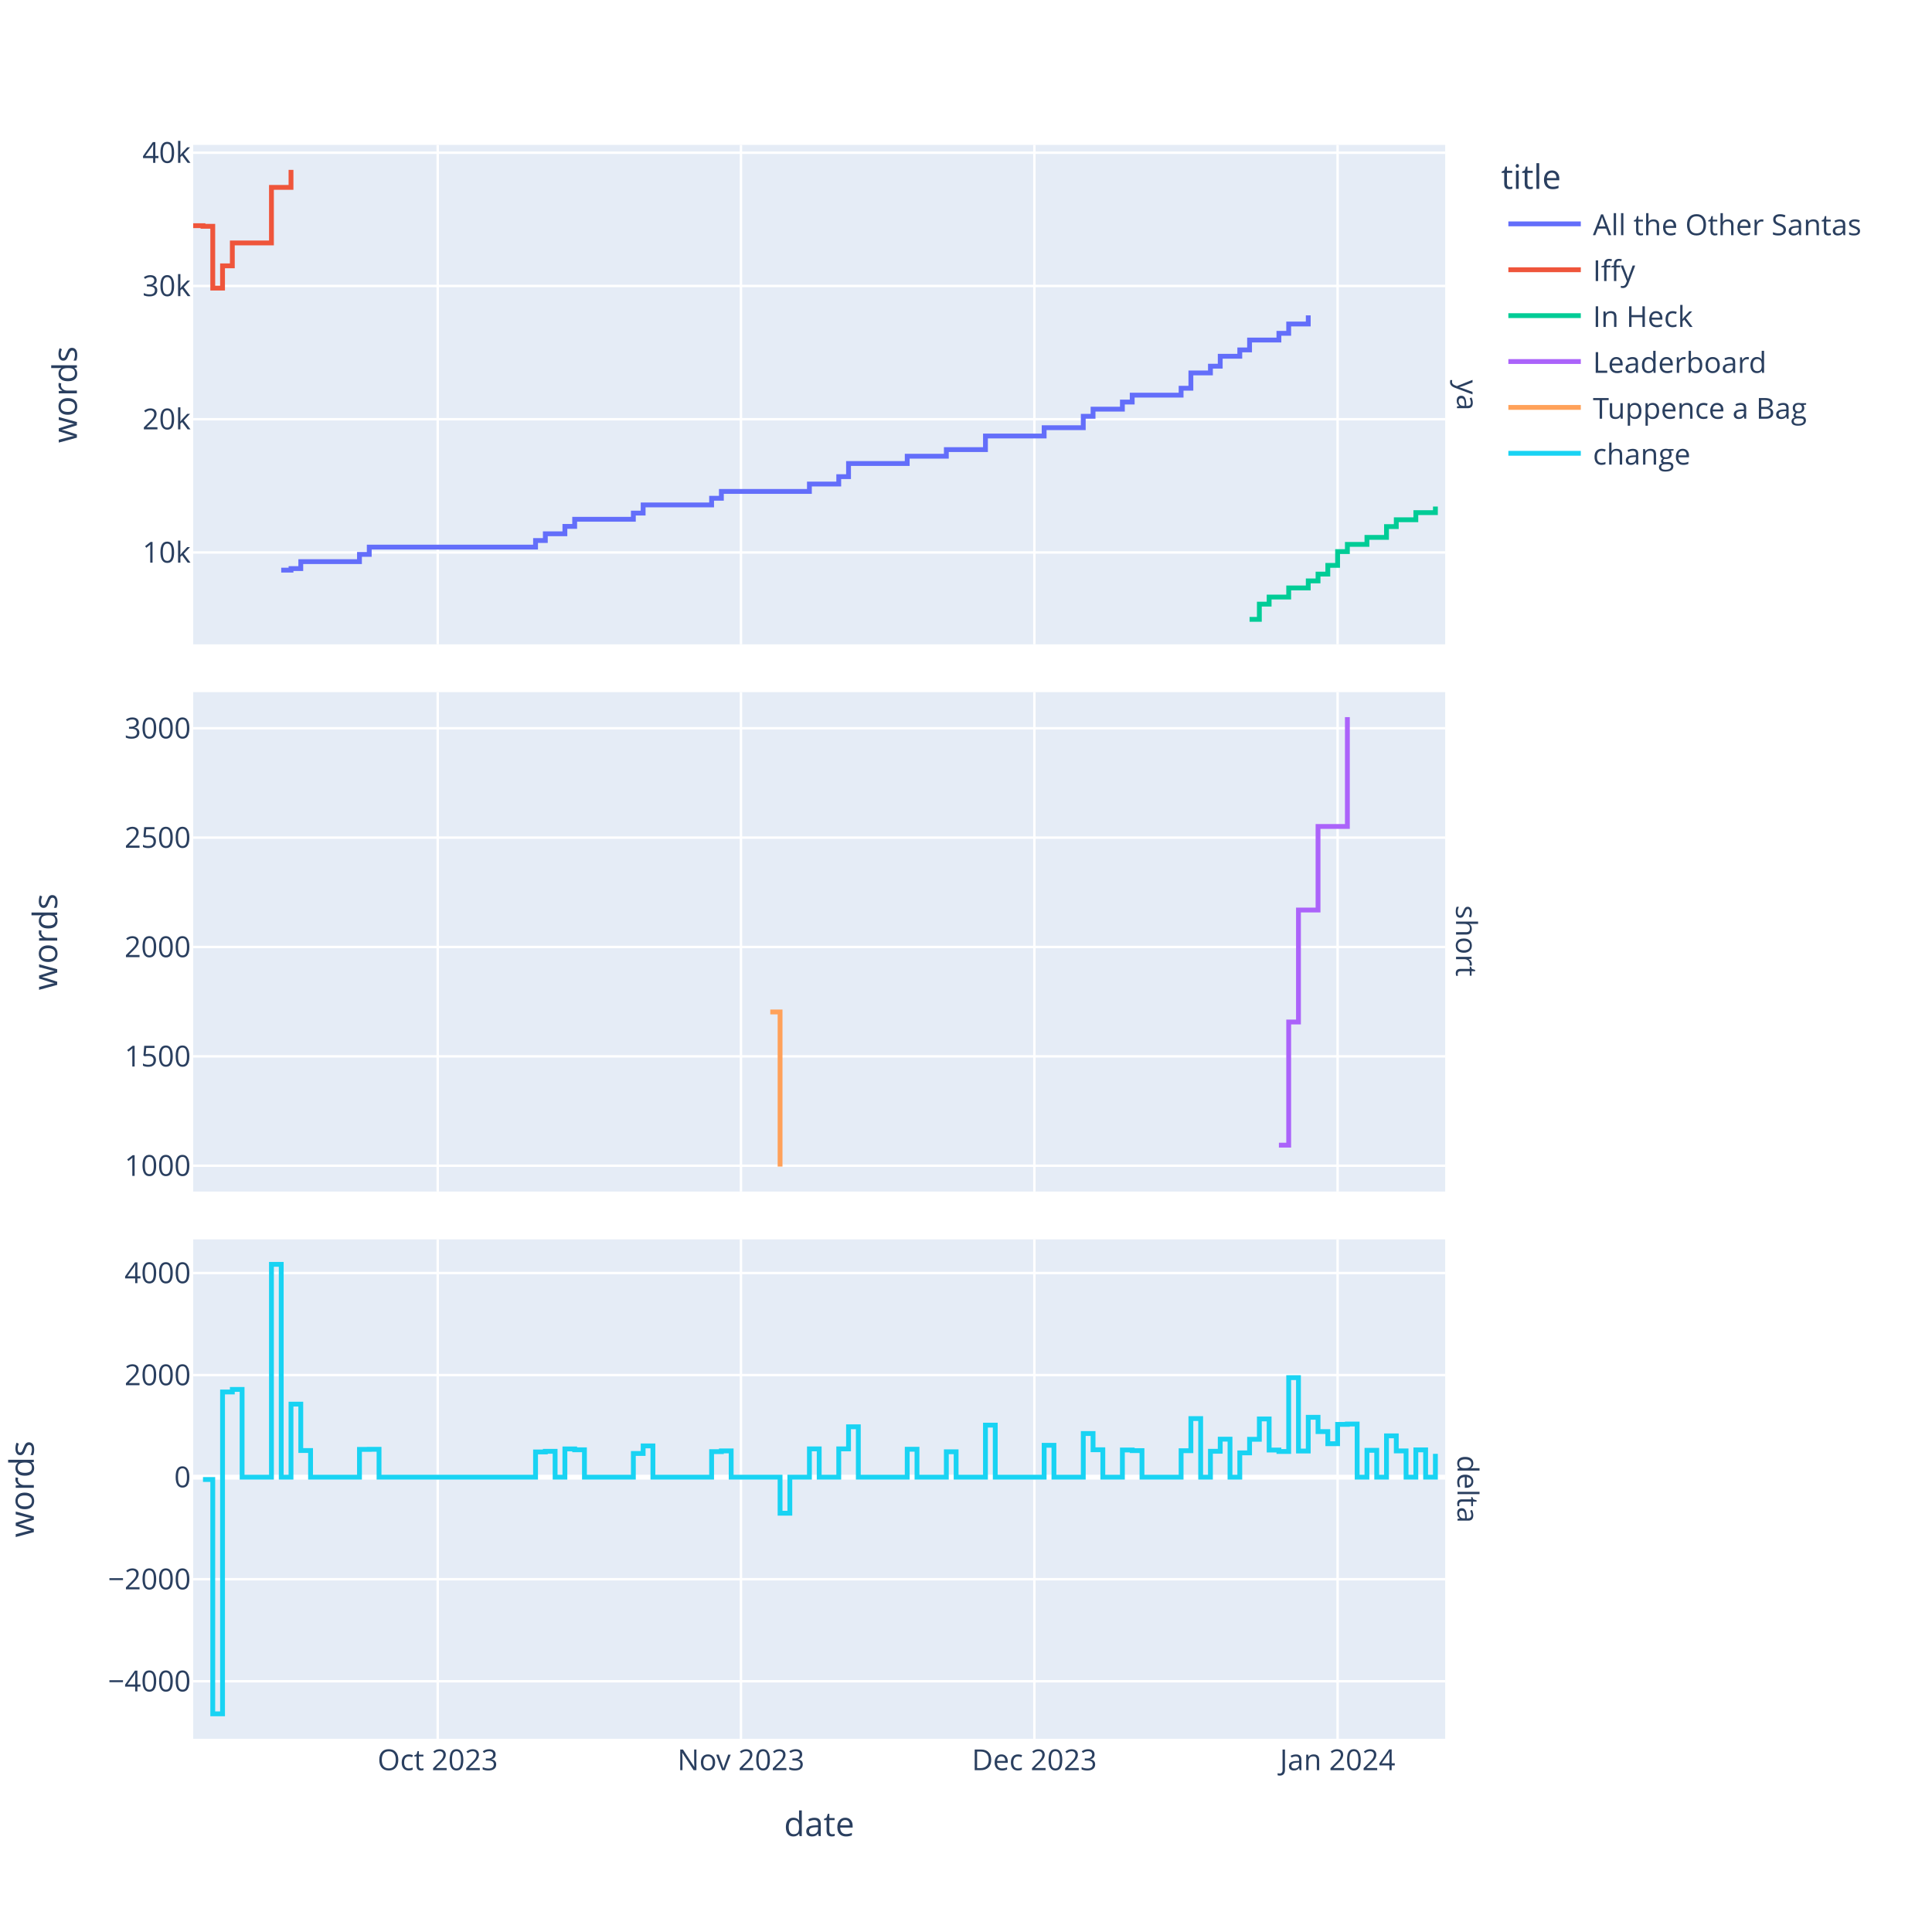
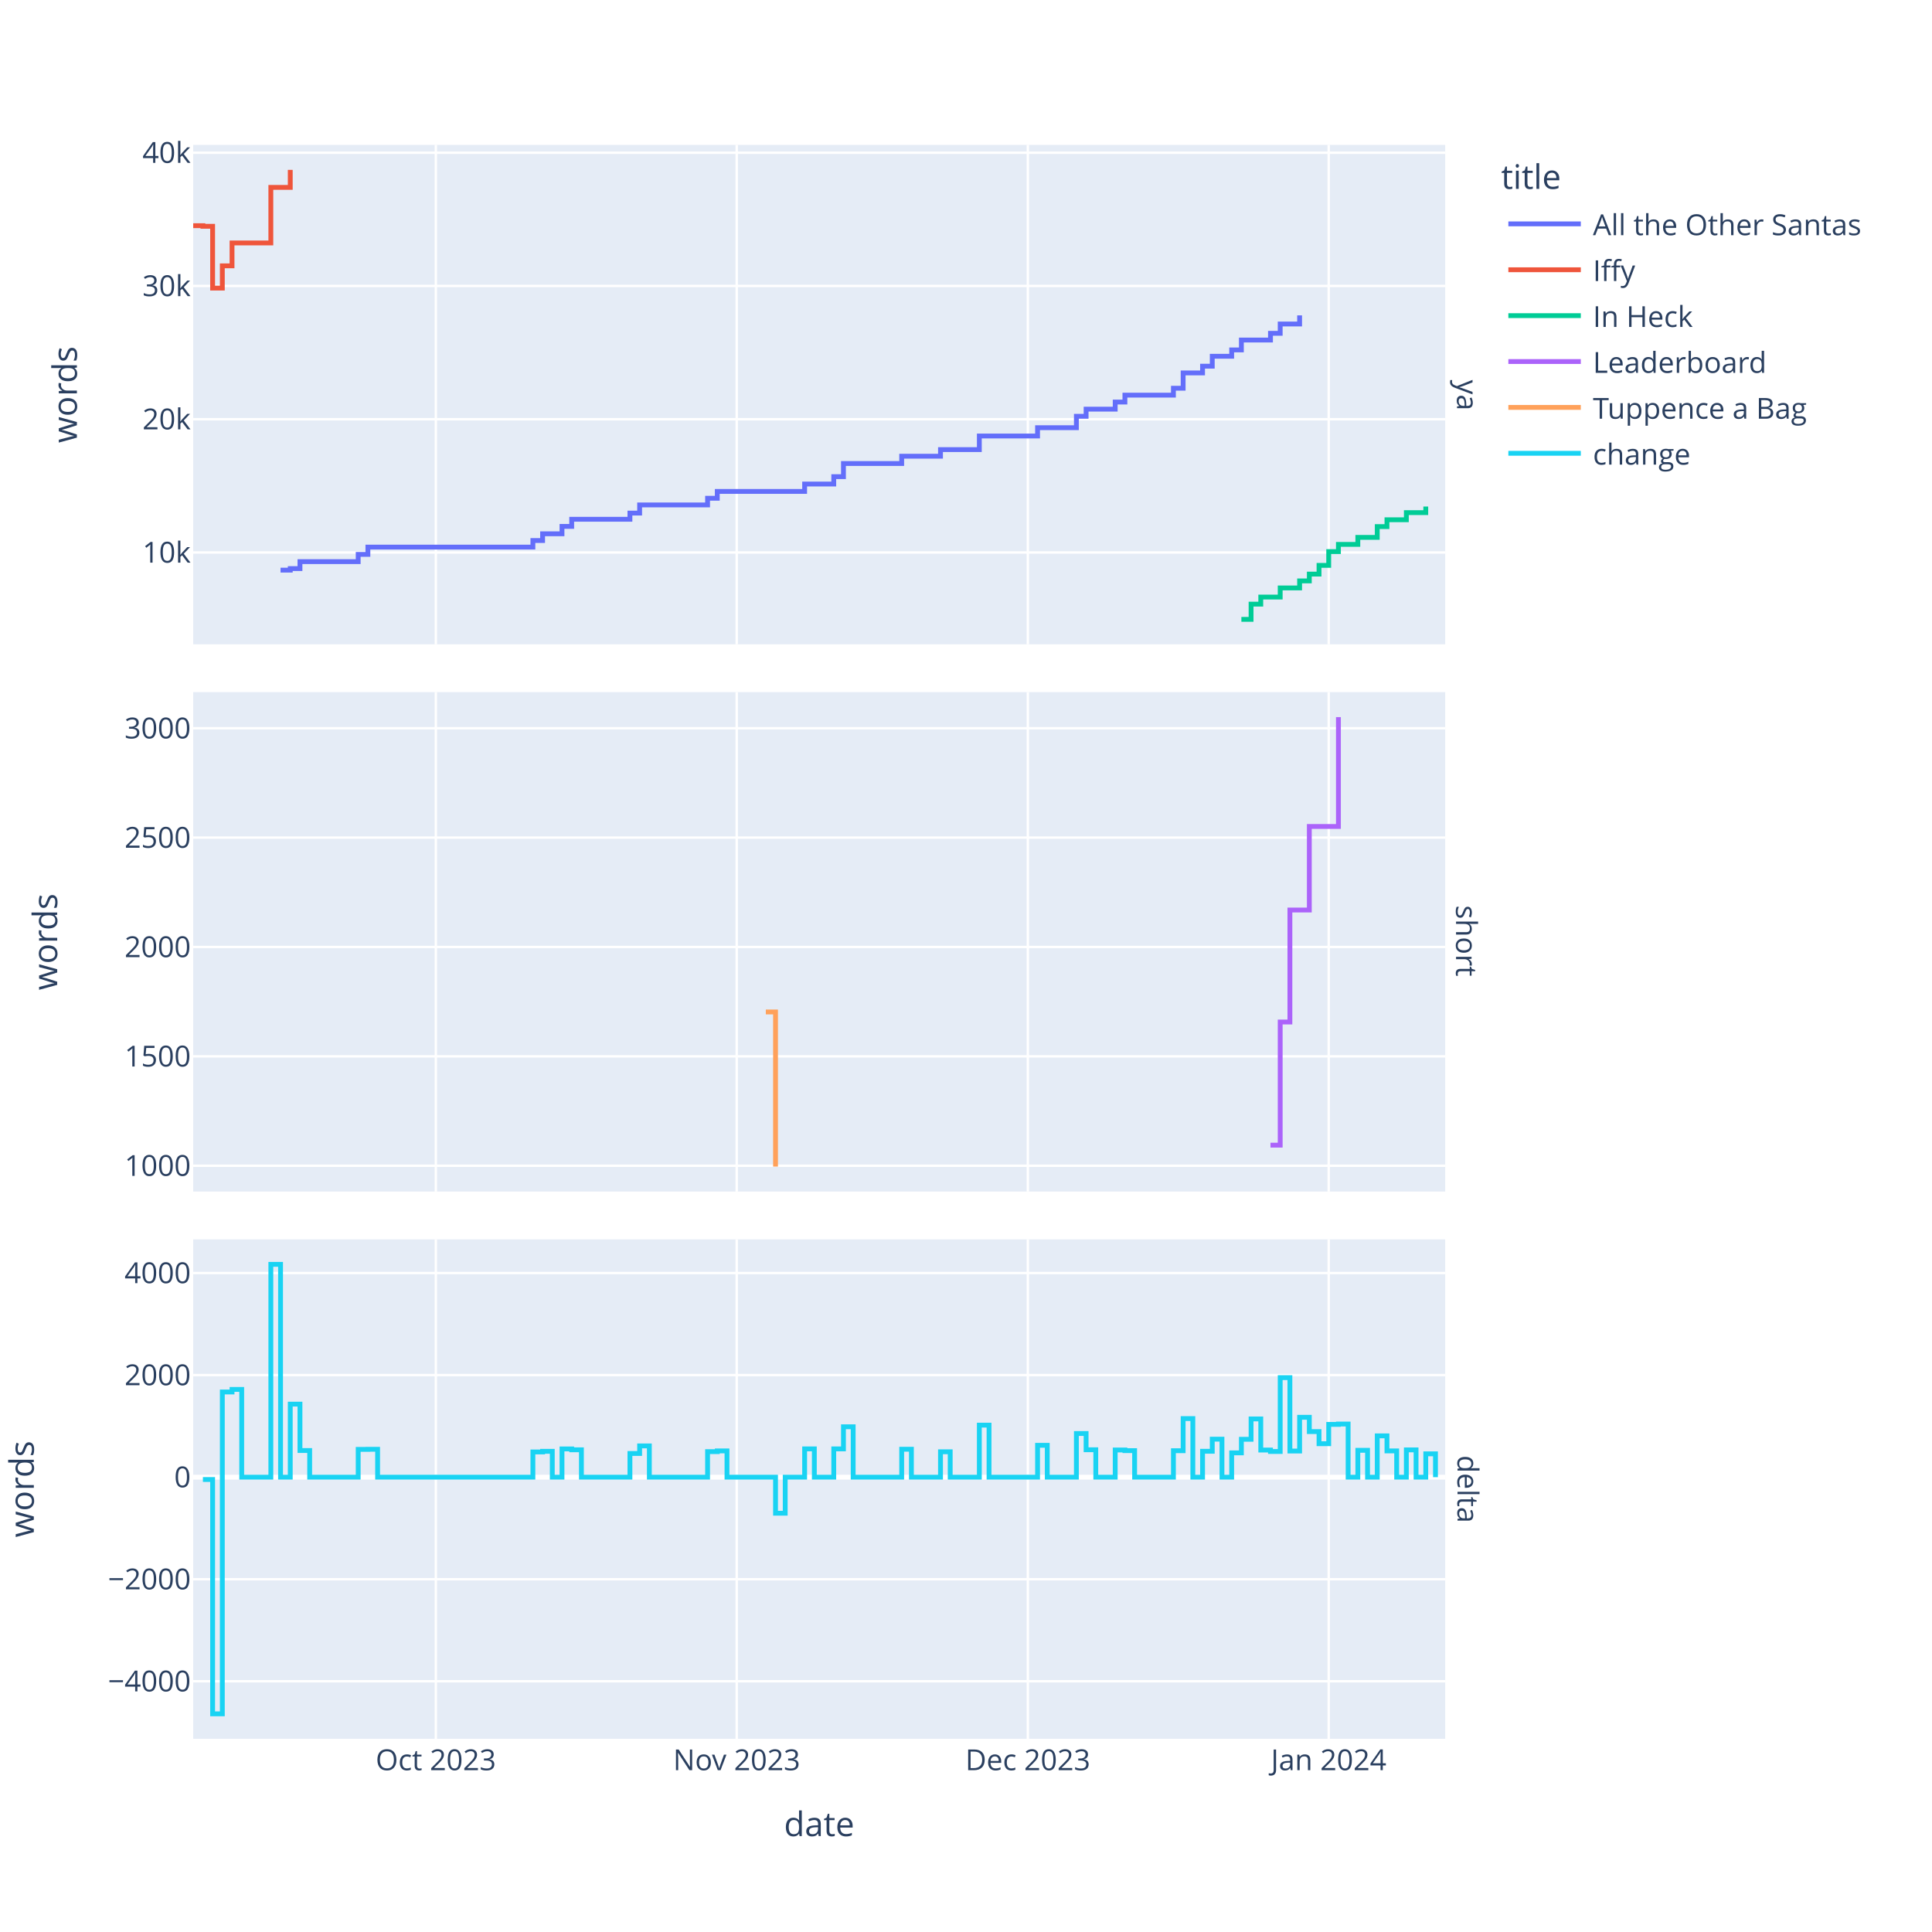
<svg xmlns="http://www.w3.org/2000/svg" class="main-svg" width="800" height="800" style="" viewBox="0 0 800 800">
  <rect x="0" y="0" width="800" height="800" style="fill: rgb(255, 255, 255); fill-opacity: 1;" />
-   <defs id="defs-29ff8c">
+   <defs id="defs-a5cf78">
    <g class="clips">
-       <clipPath id="clip29ff8cxyplot" class="plotclip">
+       <clipPath id="clipa5cf78xyplot" class="plotclip">
        <rect width="518.42" height="206.8" />
      </clipPath>
-       <clipPath id="clip29ff8cx2y2plot" class="plotclip">
+       <clipPath id="clipa5cf78x2y2plot" class="plotclip">
        <rect width="518.42" height="206.8" />
      </clipPath>
-       <clipPath id="clip29ff8cx3y3plot" class="plotclip">
+       <clipPath id="clipa5cf78x3y3plot" class="plotclip">
        <rect width="518.42" height="206.8" />
      </clipPath>
-       <clipPath class="axesclip" id="clip29ff8cx">
+       <clipPath class="axesclip" id="clipa5cf78x">
        <rect x="80" y="0" width="518.42" height="800" />
      </clipPath>
-       <clipPath class="axesclip" id="clip29ff8cy">
+       <clipPath class="axesclip" id="clipa5cf78y">
        <rect x="0" y="513.2" width="800" height="206.8" />
      </clipPath>
-       <clipPath class="axesclip" id="clip29ff8cxy">
+       <clipPath class="axesclip" id="clipa5cf78xy">
        <rect x="80" y="513.2" width="518.42" height="206.8" />
      </clipPath>
-       <clipPath class="axesclip" id="clip29ff8cy2">
+       <clipPath class="axesclip" id="clipa5cf78y2">
        <rect x="0" y="286.6" width="800" height="206.8" />
      </clipPath>
-       <clipPath class="axesclip" id="clip29ff8cxy2">
+       <clipPath class="axesclip" id="clipa5cf78xy2">
        <rect x="80" y="286.6" width="518.42" height="206.8" />
      </clipPath>
-       <clipPath class="axesclip" id="clip29ff8cy3">
+       <clipPath class="axesclip" id="clipa5cf78y3">
        <rect x="0" y="60" width="800" height="206.8" />
      </clipPath>
-       <clipPath class="axesclip" id="clip29ff8cxy3">
+       <clipPath class="axesclip" id="clipa5cf78xy3">
        <rect x="80" y="60" width="518.42" height="206.8" />
      </clipPath>
-       <clipPath class="axesclip" id="clip29ff8cx2">
+       <clipPath class="axesclip" id="clipa5cf78x2">
        <rect x="80" y="0" width="518.42" height="800" />
      </clipPath>
-       <clipPath class="axesclip" id="clip29ff8cx2y">
+       <clipPath class="axesclip" id="clipa5cf78x2y">
        <rect x="80" y="513.2" width="518.42" height="206.8" />
      </clipPath>
-       <clipPath class="axesclip" id="clip29ff8cx2y2">
+       <clipPath class="axesclip" id="clipa5cf78x2y2">
        <rect x="80" y="286.6" width="518.42" height="206.8" />
      </clipPath>
-       <clipPath class="axesclip" id="clip29ff8cx2y3">
+       <clipPath class="axesclip" id="clipa5cf78x2y3">
        <rect x="80" y="60" width="518.42" height="206.8" />
      </clipPath>
-       <clipPath class="axesclip" id="clip29ff8cx3">
+       <clipPath class="axesclip" id="clipa5cf78x3">
        <rect x="80" y="0" width="518.42" height="800" />
      </clipPath>
-       <clipPath class="axesclip" id="clip29ff8cx3y">
+       <clipPath class="axesclip" id="clipa5cf78x3y">
        <rect x="80" y="513.2" width="518.42" height="206.8" />
      </clipPath>
-       <clipPath class="axesclip" id="clip29ff8cx3y2">
+       <clipPath class="axesclip" id="clipa5cf78x3y2">
        <rect x="80" y="286.6" width="518.42" height="206.8" />
      </clipPath>
-       <clipPath class="axesclip" id="clip29ff8cx3y3">
+       <clipPath class="axesclip" id="clipa5cf78x3y3">
        <rect x="80" y="60" width="518.42" height="206.8" />
      </clipPath>
    </g>
    <g class="gradients" />
    <g class="patterns" />
  </defs>
  <g class="bglayer">
    <rect class="bg" x="80" y="513.2" width="518.42" height="206.8" style="fill: rgb(229, 236, 246); fill-opacity: 1; stroke-width: 0;" />
    <rect class="bg" x="80" y="286.6" width="518.42" height="206.8" style="fill: rgb(229, 236, 246); fill-opacity: 1; stroke-width: 0;" />
    <rect class="bg" x="80" y="60" width="518.42" height="206.8" style="fill: rgb(229, 236, 246); fill-opacity: 1; stroke-width: 0;" />
  </g>
  <g class="layer-below">
    <g class="imagelayer" />
    <g class="shapelayer" />
  </g>
  <g class="cartesianlayer">
    <g class="subplot xy">
      <g class="layer-subplot">
        <g class="shapelayer" />
        <g class="imagelayer" />
      </g>
      <g class="minor-gridlayer">
        <g class="x" />
        <g class="y" />
      </g>
      <g class="gridlayer">
        <g class="x">
-           <path class="xgrid crisp" transform="translate(181.25,0)" d="M0,513.2v206.8" style="stroke: rgb(255, 255, 255); stroke-opacity: 1; stroke-width: 1px;" />
-           <path class="xgrid crisp" transform="translate(306.81,0)" d="M0,513.2v206.8" style="stroke: rgb(255, 255, 255); stroke-opacity: 1; stroke-width: 1px;" />
-           <path class="xgrid crisp" transform="translate(428.31,0)" d="M0,513.2v206.8" style="stroke: rgb(255, 255, 255); stroke-opacity: 1; stroke-width: 1px;" />
-           <path class="xgrid crisp" transform="translate(553.87,0)" d="M0,513.2v206.8" style="stroke: rgb(255, 255, 255); stroke-opacity: 1; stroke-width: 1px;" />
+           <path class="xgrid crisp" transform="translate(180.47,0)" d="M0,513.2v206.8" style="stroke: rgb(255, 255, 255); stroke-opacity: 1; stroke-width: 1px;" />
+           <path class="xgrid crisp" transform="translate(305.05,0)" d="M0,513.2v206.8" style="stroke: rgb(255, 255, 255); stroke-opacity: 1; stroke-width: 1px;" />
+           <path class="xgrid crisp" transform="translate(425.61,0)" d="M0,513.2v206.8" style="stroke: rgb(255, 255, 255); stroke-opacity: 1; stroke-width: 1px;" />
+           <path class="xgrid crisp" transform="translate(550.19,0)" d="M0,513.2v206.8" style="stroke: rgb(255, 255, 255); stroke-opacity: 1; stroke-width: 1px;" />
        </g>
        <g class="y">
          <path class="ygrid crisp" transform="translate(0,696.18)" d="M80,0h518.42" style="stroke: rgb(255, 255, 255); stroke-opacity: 1; stroke-width: 1px;" />
          <path class="ygrid crisp" transform="translate(0,653.92)" d="M80,0h518.42" style="stroke: rgb(255, 255, 255); stroke-opacity: 1; stroke-width: 1px;" />
          <path class="ygrid crisp" transform="translate(0,569.39)" d="M80,0h518.42" style="stroke: rgb(255, 255, 255); stroke-opacity: 1; stroke-width: 1px;" />
          <path class="ygrid crisp" transform="translate(0,527.13)" d="M80,0h518.42" style="stroke: rgb(255, 255, 255); stroke-opacity: 1; stroke-width: 1px;" />
        </g>
      </g>
      <g class="zerolinelayer">
        <path class="yzl zl crisp" transform="translate(0,611.66)" d="M80,0h518.42" style="stroke: rgb(255, 255, 255); stroke-opacity: 1; stroke-width: 2px;" />
      </g>
      <path class="xlines-below" />
      <path class="ylines-below" />
      <g class="overlines-below" />
      <g class="xaxislayer-below" />
      <g class="yaxislayer-below" />
      <g class="overaxes-below" />
-       <g class="plot" transform="translate(80,513.2)" clip-path="url(#clip29ff8cxyplot)">
+       <g class="plot" transform="translate(80,513.2)" clip-path="url(#clipa5cf78xyplot)">
        <g class="scatterlayer mlayer">
-           <g class="trace scatter trace3e4a9b" style="stroke-miterlimit: 2; opacity: 1;">
-             <g class="fills" />
-             <g class="errorbars" />
-             <g class="lines">
-               <path class="js-line" d="M4.05,99.43H8.1V196.46H12.15V63.19H16.2V62.13H20.25V98.46H24.3V98.46H28.35V98.46H32.4V10.34H36.45V98.46H40.5V68.22H44.55V87.43H48.6V98.46H52.65V98.46H56.7V98.46H60.75V98.46H64.8V98.46H68.85V86.96H72.9V86.92H76.95V98.46H81V98.46H85.05V98.46H89.1V98.46H93.15V98.46H97.2V98.46H101.25V98.46H105.3V98.46H109.35V98.46H113.4V98.46H117.45V98.46H121.5V98.46H125.55V98.46H129.6V98.46H133.66V98.46H137.71V98.46H141.76V88.02H145.81V87.76H149.86V98.46H153.91V86.77H157.96V87.13H162.01V98.46H166.06V98.46H170.11V98.46H174.16V98.46H178.21V98.46H182.26V88.65H186.31V85.52H190.36V98.46H194.41V98.46H198.46V98.46H202.51V98.46H206.56V98.46H210.61V98.46H214.66V87.89H218.71V87.59H222.76V98.46H226.81V98.46H230.86V98.46H234.91V98.46H238.96V98.46H243.01V113.39H247.06V98.46H251.11V98.46H255.16V86.75H259.21V98.46H263.26V98.46H267.31V86.75H271.36V77.6H275.41V98.46H279.46V98.46H283.51V98.46H287.56V98.46H291.61V98.46H295.66V86.9H299.71V98.46H303.76V98.46H307.81V98.46H311.86V87.95H315.91V98.46H319.96V98.46H324.01V98.46H328.06V76.92H332.11V98.46H336.16V98.46H340.21V98.46H344.26V98.46H348.31V98.46H352.36V85.27H356.41V98.46H360.46V98.46H364.51V98.46H368.56V80.39H372.61V87.11H376.66V98.46H380.71V98.46H384.76V87.21H388.82V87.47H392.87V98.46H396.92V98.46H400.97V98.46H405.02V98.46H409.07V87.51H413.12V74.2H417.17V98.46H421.22V87.74H425.27V82.73H429.32V98.46H433.37V88.4H437.42V82.78H441.47V74.35H445.52V87.23H449.57V87.83H453.62V57.25H457.67V87.64H461.72V73.67H465.77V79.59H469.82V84.61H473.87V76.61H477.92V76.46H481.97V98.46H486.02V87.34H490.07V98.46H494.12V81.36H498.17V87.59H502.22V98.46H506.27V87.17H510.32V98.46H514.37V88.8" style="vector-effect: non-scaling-stroke; fill: none; stroke: rgb(25, 211, 243); stroke-opacity: 1; stroke-width: 2px; opacity: 1;" />
+           <g class="trace scatter trace97c40c" style="stroke-miterlimit: 2; opacity: 1;">
+             <g class="fills" />
+             <g class="errorbars" />
+             <g class="lines">
+               <path class="js-line" d="M4.02,99.43H8.04V196.46H12.06V63.19H16.08V62.13H20.09V98.46H24.11V98.46H28.13V98.46H32.15V10.34H36.17V98.46H40.19V68.22H44.21V87.43H48.23V98.46H52.24V98.46H56.26V98.46H60.28V98.46H64.3V98.46H68.32V86.96H72.34V86.92H76.36V98.46H80.38V98.46H84.39V98.46H88.41V98.46H92.43V98.46H96.45V98.46H100.47V98.46H104.49V98.46H108.51V98.46H112.53V98.46H116.54V98.46H120.56V98.46H124.58V98.46H128.6V98.46H132.62V98.46H136.64V98.46H140.66V88.02H144.68V87.76H148.69V98.46H152.71V86.77H156.73V87.13H160.75V98.46H164.77V98.46H168.79V98.46H172.81V98.46H176.83V98.46H180.84V88.65H184.86V85.52H188.88V98.46H192.9V98.46H196.92V98.46H200.94V98.46H204.96V98.46H208.98V98.46H212.99V87.89H217.01V87.59H221.03V98.46H225.05V98.46H229.07V98.46H233.09V98.46H237.11V98.46H241.13V113.39H245.14V98.46H249.16V98.46H253.18V86.75H257.2V98.46H261.22V98.46H265.24V86.75H269.26V77.6H273.28V98.46H277.29V98.46H281.31V98.46H285.33V98.46H289.35V98.46H293.37V86.9H297.39V98.46H301.41V98.46H305.43V98.46H309.44V87.95H313.46V98.46H317.48V98.46H321.5V98.46H325.52V76.92H329.54V98.46H333.56V98.46H337.58V98.46H341.59V98.46H345.61V98.46H349.63V85.27H353.65V98.46H357.67V98.46H361.69V98.46H365.71V80.39H369.73V87.11H373.74V98.46H377.76V98.46H381.78V87.21H385.8V87.47H389.82V98.46H393.84V98.46H397.86V98.46H401.88V98.46H405.89V87.51H409.91V74.2H413.93V98.46H417.95V87.74H421.97V82.73H425.99V98.46H430.01V88.4H434.03V82.78H438.04V74.35H442.06V87.23H446.08V87.83H450.1V57.25H454.12V87.64H458.14V73.67H462.16V79.59H466.18V84.61H470.19V76.61H474.21V76.46H478.23V98.46H482.25V87.34H486.27V98.46H490.29V81.36H494.31V87.59H498.33V98.46H502.34V87.17H506.36V98.46H510.38V88.8H514.4V98.46" style="vector-effect: non-scaling-stroke; fill: none; stroke: rgb(25, 211, 243); stroke-opacity: 1; stroke-width: 2px; opacity: 1;" />
            </g>
            <g class="points" />
            <g class="text" />
          </g>
        </g>
      </g>
      <g class="overplot" />
      <path class="xlines-above crisp" d="M0,0" style="fill: none;" />
      <path class="ylines-above crisp" d="M0,0" style="fill: none;" />
      <g class="overlines-above" />
      <g class="xaxislayer-above">
        <g class="xtick">
-           <text text-anchor="middle" x="0" y="733" transform="translate(181.25,0)" style="font-family: 'Open Sans', verdana, arial, sans-serif; font-size: 12px; fill: rgb(42, 63, 95); fill-opacity: 1; white-space: pre; opacity: 1;">Oct 2023</text>
+           <text text-anchor="middle" x="0" y="733" transform="translate(180.47,0)" style="font-family: 'Open Sans', verdana, arial, sans-serif; font-size: 12px; fill: rgb(42, 63, 95); fill-opacity: 1; white-space: pre; opacity: 1;">Oct 2023</text>
        </g>
        <g class="xtick">
-           <text text-anchor="middle" x="0" y="733" style="font-family: 'Open Sans', verdana, arial, sans-serif; font-size: 12px; fill: rgb(42, 63, 95); fill-opacity: 1; white-space: pre; opacity: 1;" transform="translate(306.81,0)">Nov 2023</text>
+           <text text-anchor="middle" x="0" y="733" style="font-family: 'Open Sans', verdana, arial, sans-serif; font-size: 12px; fill: rgb(42, 63, 95); fill-opacity: 1; white-space: pre; opacity: 1;" transform="translate(305.05,0)">Nov 2023</text>
        </g>
        <g class="xtick">
-           <text text-anchor="middle" x="0" y="733" style="font-family: 'Open Sans', verdana, arial, sans-serif; font-size: 12px; fill: rgb(42, 63, 95); fill-opacity: 1; white-space: pre; opacity: 1;" transform="translate(428.31,0)">Dec 2023</text>
+           <text text-anchor="middle" x="0" y="733" style="font-family: 'Open Sans', verdana, arial, sans-serif; font-size: 12px; fill: rgb(42, 63, 95); fill-opacity: 1; white-space: pre; opacity: 1;" transform="translate(425.61,0)">Dec 2023</text>
        </g>
        <g class="xtick">
-           <text text-anchor="middle" x="0" y="733" style="font-family: 'Open Sans', verdana, arial, sans-serif; font-size: 12px; fill: rgb(42, 63, 95); fill-opacity: 1; white-space: pre; opacity: 1;" transform="translate(553.87,0)">Jan 2024</text>
+           <text text-anchor="middle" x="0" y="733" style="font-family: 'Open Sans', verdana, arial, sans-serif; font-size: 12px; fill: rgb(42, 63, 95); fill-opacity: 1; white-space: pre; opacity: 1;" transform="translate(550.19,0)">Jan 2024</text>
        </g>
      </g>
      <g class="yaxislayer-above">
        <g class="ytick">
          <text text-anchor="end" x="79" y="4.2" transform="translate(0,696.18)" style="font-family: 'Open Sans', verdana, arial, sans-serif; font-size: 12px; fill: rgb(42, 63, 95); fill-opacity: 1; white-space: pre; opacity: 1;">−4000</text>
        </g>
        <g class="ytick">
          <text text-anchor="end" x="79" y="4.2" style="font-family: 'Open Sans', verdana, arial, sans-serif; font-size: 12px; fill: rgb(42, 63, 95); fill-opacity: 1; white-space: pre; opacity: 1;" transform="translate(0,653.92)">−2000</text>
        </g>
        <g class="ytick">
          <text text-anchor="end" x="79" y="4.2" style="font-family: 'Open Sans', verdana, arial, sans-serif; font-size: 12px; fill: rgb(42, 63, 95); fill-opacity: 1; white-space: pre; opacity: 1;" transform="translate(0,611.66)">0</text>
        </g>
        <g class="ytick">
          <text text-anchor="end" x="79" y="4.2" style="font-family: 'Open Sans', verdana, arial, sans-serif; font-size: 12px; fill: rgb(42, 63, 95); fill-opacity: 1; white-space: pre; opacity: 1;" transform="translate(0,569.39)">2000</text>
        </g>
        <g class="ytick">
          <text text-anchor="end" x="79" y="4.2" style="font-family: 'Open Sans', verdana, arial, sans-serif; font-size: 12px; fill: rgb(42, 63, 95); fill-opacity: 1; white-space: pre; opacity: 1;" transform="translate(0,527.13)">4000</text>
        </g>
      </g>
      <g class="overaxes-above" />
    </g>
    <g class="subplot x2y2">
      <g class="layer-subplot">
        <g class="shapelayer" />
        <g class="imagelayer" />
      </g>
      <g class="minor-gridlayer">
        <g class="x2" />
        <g class="y2" />
      </g>
      <g class="gridlayer">
        <g class="x2">
-           <path class="x2grid crisp" transform="translate(181.25,0)" d="M0,286.6v206.8" style="stroke: rgb(255, 255, 255); stroke-opacity: 1; stroke-width: 1px;" />
-           <path class="x2grid crisp" transform="translate(306.81,0)" d="M0,286.6v206.8" style="stroke: rgb(255, 255, 255); stroke-opacity: 1; stroke-width: 1px;" />
-           <path class="x2grid crisp" transform="translate(428.31,0)" d="M0,286.6v206.8" style="stroke: rgb(255, 255, 255); stroke-opacity: 1; stroke-width: 1px;" />
-           <path class="x2grid crisp" transform="translate(553.87,0)" d="M0,286.6v206.8" style="stroke: rgb(255, 255, 255); stroke-opacity: 1; stroke-width: 1px;" />
+           <path class="x2grid crisp" transform="translate(180.47,0)" d="M0,286.6v206.8" style="stroke: rgb(255, 255, 255); stroke-opacity: 1; stroke-width: 1px;" />
+           <path class="x2grid crisp" transform="translate(305.05,0)" d="M0,286.6v206.8" style="stroke: rgb(255, 255, 255); stroke-opacity: 1; stroke-width: 1px;" />
+           <path class="x2grid crisp" transform="translate(425.61,0)" d="M0,286.6v206.8" style="stroke: rgb(255, 255, 255); stroke-opacity: 1; stroke-width: 1px;" />
+           <path class="x2grid crisp" transform="translate(550.19,0)" d="M0,286.6v206.8" style="stroke: rgb(255, 255, 255); stroke-opacity: 1; stroke-width: 1px;" />
        </g>
        <g class="y2">
          <path class="y2grid crisp" transform="translate(0,482.7)" d="M80,0h518.42" style="stroke: rgb(255, 255, 255); stroke-opacity: 1; stroke-width: 1px;" />
          <path class="y2grid crisp" transform="translate(0,437.41)" d="M80,0h518.42" style="stroke: rgb(255, 255, 255); stroke-opacity: 1; stroke-width: 1px;" />
          <path class="y2grid crisp" transform="translate(0,392.13)" d="M80,0h518.42" style="stroke: rgb(255, 255, 255); stroke-opacity: 1; stroke-width: 1px;" />
          <path class="y2grid crisp" transform="translate(0,346.84)" d="M80,0h518.42" style="stroke: rgb(255, 255, 255); stroke-opacity: 1; stroke-width: 1px;" />
          <path class="y2grid crisp" transform="translate(0,301.56)" d="M80,0h518.42" style="stroke: rgb(255, 255, 255); stroke-opacity: 1; stroke-width: 1px;" />
        </g>
      </g>
      <g class="zerolinelayer" />
      <path class="xlines-below" />
      <path class="ylines-below" />
      <g class="overlines-below" />
      <g class="xaxislayer-below" />
      <g class="yaxislayer-below" />
      <g class="overaxes-below" />
-       <g class="plot" transform="translate(80,286.6)" clip-path="url(#clip29ff8cx2y2plot)">
+       <g class="plot" transform="translate(80,286.6)" clip-path="url(#clipa5cf78x2y2plot)">
        <g class="scatterlayer mlayer">
-           <g class="trace scatter trace63e958" style="stroke-miterlimit: 2; opacity: 1;">
-             <g class="fills" />
-             <g class="errorbars" />
-             <g class="lines">
-               <path class="js-line" d="M449.57,187.58H453.62V136.59H457.67V90.22H465.77V55.62H477.92V10.34" style="vector-effect: non-scaling-stroke; fill: none; stroke: rgb(171, 99, 250); stroke-opacity: 1; stroke-width: 2px; opacity: 1;" />
-             </g>
-             <g class="points" />
-             <g class="text" />
-           </g>
-           <g class="trace scatter trace3dfdd9" style="stroke-miterlimit: 2; opacity: 1;">
-             <g class="fills" />
-             <g class="errorbars" />
-             <g class="lines">
-               <path class="js-line" d="M238.96,132.43H243.01V196.46" style="vector-effect: non-scaling-stroke; fill: none; stroke: rgb(255, 161, 90); stroke-opacity: 1; stroke-width: 2px; opacity: 1;" />
+           <g class="trace scatter trace244336" style="stroke-miterlimit: 2; opacity: 1;">
+             <g class="fills" />
+             <g class="errorbars" />
+             <g class="lines">
+               <path class="js-line" d="M446.08,187.58H450.1V136.59H454.12V90.22H462.16V55.62H474.21V10.34" style="vector-effect: non-scaling-stroke; fill: none; stroke: rgb(171, 99, 250); stroke-opacity: 1; stroke-width: 2px; opacity: 1;" />
+             </g>
+             <g class="points" />
+             <g class="text" />
+           </g>
+           <g class="trace scatter traceaf9eb7" style="stroke-miterlimit: 2; opacity: 1;">
+             <g class="fills" />
+             <g class="errorbars" />
+             <g class="lines">
+               <path class="js-line" d="M237.11,132.43H241.13V196.46" style="vector-effect: non-scaling-stroke; fill: none; stroke: rgb(255, 161, 90); stroke-opacity: 1; stroke-width: 2px; opacity: 1;" />
            </g>
            <g class="points" />
            <g class="text" />
          </g>
        </g>
      </g>
      <g class="overplot" />
      <path class="xlines-above crisp" d="M0,0" style="fill: none;" />
      <path class="ylines-above crisp" d="M0,0" style="fill: none;" />
      <g class="overlines-above" />
      <g class="xaxislayer-above" />
      <g class="yaxislayer-above">
        <g class="y2tick">
          <text text-anchor="end" x="79" y="4.2" transform="translate(0,482.7)" style="font-family: 'Open Sans', verdana, arial, sans-serif; font-size: 12px; fill: rgb(42, 63, 95); fill-opacity: 1; white-space: pre; opacity: 1;">1000</text>
        </g>
        <g class="y2tick">
          <text text-anchor="end" x="79" y="4.2" style="font-family: 'Open Sans', verdana, arial, sans-serif; font-size: 12px; fill: rgb(42, 63, 95); fill-opacity: 1; white-space: pre; opacity: 1;" transform="translate(0,437.41)">1500</text>
        </g>
        <g class="y2tick">
          <text text-anchor="end" x="79" y="4.2" style="font-family: 'Open Sans', verdana, arial, sans-serif; font-size: 12px; fill: rgb(42, 63, 95); fill-opacity: 1; white-space: pre; opacity: 1;" transform="translate(0,392.13)">2000</text>
        </g>
        <g class="y2tick">
          <text text-anchor="end" x="79" y="4.2" style="font-family: 'Open Sans', verdana, arial, sans-serif; font-size: 12px; fill: rgb(42, 63, 95); fill-opacity: 1; white-space: pre; opacity: 1;" transform="translate(0,346.84)">2500</text>
        </g>
        <g class="y2tick">
          <text text-anchor="end" x="79" y="4.2" style="font-family: 'Open Sans', verdana, arial, sans-serif; font-size: 12px; fill: rgb(42, 63, 95); fill-opacity: 1; white-space: pre; opacity: 1;" transform="translate(0,301.56)">3000</text>
        </g>
      </g>
      <g class="overaxes-above" />
    </g>
    <g class="subplot x3y3">
      <g class="layer-subplot">
        <g class="shapelayer" />
        <g class="imagelayer" />
      </g>
      <g class="minor-gridlayer">
        <g class="x3" />
        <g class="y3" />
      </g>
      <g class="gridlayer">
        <g class="x3">
-           <path class="x3grid crisp" transform="translate(181.25,0)" d="M0,60v206.8" style="stroke: rgb(255, 255, 255); stroke-opacity: 1; stroke-width: 1px;" />
-           <path class="x3grid crisp" transform="translate(306.81,0)" d="M0,60v206.8" style="stroke: rgb(255, 255, 255); stroke-opacity: 1; stroke-width: 1px;" />
-           <path class="x3grid crisp" transform="translate(428.31,0)" d="M0,60v206.8" style="stroke: rgb(255, 255, 255); stroke-opacity: 1; stroke-width: 1px;" />
-           <path class="x3grid crisp" transform="translate(553.87,0)" d="M0,60v206.8" style="stroke: rgb(255, 255, 255); stroke-opacity: 1; stroke-width: 1px;" />
+           <path class="x3grid crisp" transform="translate(180.47,0)" d="M0,60v206.8" style="stroke: rgb(255, 255, 255); stroke-opacity: 1; stroke-width: 1px;" />
+           <path class="x3grid crisp" transform="translate(305.05,0)" d="M0,60v206.8" style="stroke: rgb(255, 255, 255); stroke-opacity: 1; stroke-width: 1px;" />
+           <path class="x3grid crisp" transform="translate(425.61,0)" d="M0,60v206.8" style="stroke: rgb(255, 255, 255); stroke-opacity: 1; stroke-width: 1px;" />
+           <path class="x3grid crisp" transform="translate(550.19,0)" d="M0,60v206.8" style="stroke: rgb(255, 255, 255); stroke-opacity: 1; stroke-width: 1px;" />
        </g>
        <g class="y3">
          <path class="y3grid crisp" transform="translate(0,228.77)" d="M80,0h518.42" style="stroke: rgb(255, 255, 255); stroke-opacity: 1; stroke-width: 1px;" />
          <path class="y3grid crisp" transform="translate(0,173.59)" d="M80,0h518.42" style="stroke: rgb(255, 255, 255); stroke-opacity: 1; stroke-width: 1px;" />
          <path class="y3grid crisp" transform="translate(0,118.41)" d="M80,0h518.42" style="stroke: rgb(255, 255, 255); stroke-opacity: 1; stroke-width: 1px;" />
          <path class="y3grid crisp" transform="translate(0,63.24)" d="M80,0h518.42" style="stroke: rgb(255, 255, 255); stroke-opacity: 1; stroke-width: 1px;" />
        </g>
      </g>
      <g class="zerolinelayer" />
      <path class="xlines-below" />
      <path class="ylines-below" />
      <g class="overlines-below" />
      <g class="xaxislayer-below" />
      <g class="yaxislayer-below" />
      <g class="overaxes-below" />
-       <g class="plot" transform="translate(80,60)" clip-path="url(#clip29ff8cx3y3plot)">
+       <g class="plot" transform="translate(80,60)" clip-path="url(#clipa5cf78x3y3plot)">
        <g class="scatterlayer mlayer">
-           <g class="trace scatter trace20d91e" style="stroke-miterlimit: 2; opacity: 1;">
-             <g class="fills" />
-             <g class="errorbars" />
-             <g class="lines">
-               <path class="js-line" d="M36.45,176.08H40.5V175.44H44.55V172.56H68.85V169.56H72.9V166.54H141.76V163.82H145.81V161.03H153.91V157.97H157.96V155.02H182.26V152.46H186.31V149.08H214.66V146.32H218.71V143.49H255.16V140.43H267.31V137.37H271.36V131.93H295.66V128.91H311.86V126.17H328.06V120.54H352.36V117.1H368.56V112.38H372.61V109.42H384.76V106.48H388.82V103.62H409.07V100.76H413.12V94.42H421.22V91.63H425.27V87.52H433.37V84.89H437.42V80.8H449.57V78.02H453.62V74.16H461.72V70.59" style="vector-effect: non-scaling-stroke; fill: none; stroke: rgb(99, 110, 250); stroke-opacity: 1; stroke-width: 2px; opacity: 1;" />
-             </g>
-             <g class="points" />
-             <g class="text" />
-           </g>
-           <g class="trace scatter traceb93eaf" style="stroke-miterlimit: 2; opacity: 1;">
-             <g class="fills" />
-             <g class="errorbars" />
-             <g class="lines">
-               <path class="js-line" d="M0,33.45H4.05V33.7H8.1V59.29H12.15V50.08H16.2V40.6H32.4V17.59H40.5V10.34" style="vector-effect: non-scaling-stroke; fill: none; stroke: rgb(239, 85, 59); stroke-opacity: 1; stroke-width: 2px; opacity: 1;" />
-             </g>
-             <g class="points" />
-             <g class="text" />
-           </g>
-           <g class="trace scatter tracec954ad" style="stroke-miterlimit: 2; opacity: 1;">
-             <g class="fills" />
-             <g class="errorbars" />
-             <g class="lines">
-               <path class="js-line" d="M437.42,196.46H441.47V190.16H445.52V187.23H453.62V183.45H461.72V180.54H465.77V177.72H469.82V174.11H473.87V168.4H477.92V165.42H486.02V162.52H494.12V158.05H498.17V155.22H506.27V152.27H514.37V149.75" style="vector-effect: non-scaling-stroke; fill: none; stroke: rgb(0, 204, 150); stroke-opacity: 1; stroke-width: 2px; opacity: 1;" />
+           <g class="trace scatter tracee965ae" style="stroke-miterlimit: 2; opacity: 1;">
+             <g class="fills" />
+             <g class="errorbars" />
+             <g class="lines">
+               <path class="js-line" d="M36.17,176.08H40.19V175.44H44.21V172.56H68.32V169.56H72.34V166.54H140.66V163.82H144.68V161.03H152.71V157.97H156.73V155.02H180.84V152.46H184.86V149.08H212.99V146.32H217.01V143.49H253.18V140.43H265.24V137.37H269.26V131.93H293.37V128.91H309.44V126.17H325.52V120.54H349.63V117.1H365.71V112.38H369.73V109.42H381.78V106.48H385.8V103.62H405.89V100.76H409.91V94.42H417.95V91.63H421.97V87.52H430.01V84.89H434.03V80.8H446.08V78.02H450.1V74.16H458.14V70.59" style="vector-effect: non-scaling-stroke; fill: none; stroke: rgb(99, 110, 250); stroke-opacity: 1; stroke-width: 2px; opacity: 1;" />
+             </g>
+             <g class="points" />
+             <g class="text" />
+           </g>
+           <g class="trace scatter trace59ee1f" style="stroke-miterlimit: 2; opacity: 1;">
+             <g class="fills" />
+             <g class="errorbars" />
+             <g class="lines">
+               <path class="js-line" d="M0,33.45H4.02V33.7H8.04V59.29H12.06V50.08H16.08V40.6H32.15V17.59H40.19V10.34" style="vector-effect: non-scaling-stroke; fill: none; stroke: rgb(239, 85, 59); stroke-opacity: 1; stroke-width: 2px; opacity: 1;" />
+             </g>
+             <g class="points" />
+             <g class="text" />
+           </g>
+           <g class="trace scatter trace340f10" style="stroke-miterlimit: 2; opacity: 1;">
+             <g class="fills" />
+             <g class="errorbars" />
+             <g class="lines">
+               <path class="js-line" d="M434.03,196.46H438.04V190.16H442.06V187.23H450.1V183.45H458.14V180.54H462.16V177.72H466.18V174.11H470.19V168.4H474.21V165.42H482.25V162.52H490.29V158.05H494.31V155.22H502.34V152.27H510.38V149.75" style="vector-effect: non-scaling-stroke; fill: none; stroke: rgb(0, 204, 150); stroke-opacity: 1; stroke-width: 2px; opacity: 1;" />
            </g>
            <g class="points" />
            <g class="text" />
          </g>
        </g>
      </g>
      <g class="overplot" />
      <path class="xlines-above crisp" d="M0,0" style="fill: none;" />
      <path class="ylines-above crisp" d="M0,0" style="fill: none;" />
      <g class="overlines-above" />
      <g class="xaxislayer-above" />
      <g class="yaxislayer-above">
        <g class="y3tick">
          <text text-anchor="end" x="79" y="4.2" transform="translate(0,228.77)" style="font-family: 'Open Sans', verdana, arial, sans-serif; font-size: 12px; fill: rgb(42, 63, 95); fill-opacity: 1; white-space: pre; opacity: 1;">10k</text>
        </g>
        <g class="y3tick">
          <text text-anchor="end" x="79" y="4.2" style="font-family: 'Open Sans', verdana, arial, sans-serif; font-size: 12px; fill: rgb(42, 63, 95); fill-opacity: 1; white-space: pre; opacity: 1;" transform="translate(0,173.59)">20k</text>
        </g>
        <g class="y3tick">
          <text text-anchor="end" x="79" y="4.2" style="font-family: 'Open Sans', verdana, arial, sans-serif; font-size: 12px; fill: rgb(42, 63, 95); fill-opacity: 1; white-space: pre; opacity: 1;" transform="translate(0,118.41)">30k</text>
        </g>
        <g class="y3tick">
          <text text-anchor="end" x="79" y="4.2" style="font-family: 'Open Sans', verdana, arial, sans-serif; font-size: 12px; fill: rgb(42, 63, 95); fill-opacity: 1; white-space: pre; opacity: 1;" transform="translate(0,63.24)">40k</text>
        </g>
      </g>
      <g class="overaxes-above" />
    </g>
  </g>
  <g class="polarlayer" />
  <g class="smithlayer" />
  <g class="ternarylayer" />
  <g class="geolayer" />
  <g class="funnelarealayer" />
  <g class="pielayer" />
  <g class="iciclelayer" />
  <g class="treemaplayer" />
  <g class="sunburstlayer" />
  <g class="glimages" />
-   <defs id="topdefs-29ff8c">
+   <defs id="topdefs-a5cf78">
    <g class="clips" />
-     <clipPath id="legend29ff8c">
+     <clipPath id="legenda5cf78">
      <rect width="168" height="143" x="0" y="0" />
    </clipPath>
  </defs>
  <g class="layer-above">
    <g class="imagelayer" />
    <g class="shapelayer" />
  </g>
  <g class="infolayer">
    <g class="legend" pointer-events="all" transform="translate(619.58,60)">
      <rect class="bg" shape-rendering="crispEdges" style="stroke: rgb(68, 68, 68); stroke-opacity: 1; fill: rgb(255, 255, 255); fill-opacity: 1; stroke-width: 0px;" width="168" height="143" x="0" y="0" />
-       <g class="scrollbox" transform="" clip-path="url(#legend29ff8c)">
+       <g class="scrollbox" transform="" clip-path="url(#legenda5cf78)">
        <text class="legendtitletext" text-anchor="start" x="2" y="18.2" style="font-family: 'Open Sans', verdana, arial, sans-serif; font-size: 14px; fill: rgb(42, 63, 95); fill-opacity: 1; white-space: pre;">title</text>
        <g class="groups" transform="">
          <g class="traces" transform="translate(0,32.7)" style="opacity: 1;">
            <text class="legendtext" text-anchor="start" x="40" y="4.68" style="font-family: 'Open Sans', verdana, arial, sans-serif; font-size: 12px; fill: rgb(42, 63, 95); fill-opacity: 1; white-space: pre;">All the Other Santas</text>
            <g class="layers" style="opacity: 1;">
              <g class="legendfill" />
              <g class="legendlines">
                <path class="js-line" d="M5,0h30" style="fill: none; stroke: rgb(99, 110, 250); stroke-opacity: 1; stroke-width: 2px;" />
              </g>
              <g class="legendsymbols">
                <g class="legendpoints" />
              </g>
            </g>
            <rect class="legendtoggle" x="0" y="-9.5" width="162.156" height="19" style="fill: rgb(0, 0, 0); fill-opacity: 0;" />
          </g>
        </g>
        <g class="groups" transform="">
          <g class="traces" transform="translate(0,51.7)" style="opacity: 1;">
            <text class="legendtext" text-anchor="start" x="40" y="4.68" style="font-family: 'Open Sans', verdana, arial, sans-serif; font-size: 12px; fill: rgb(42, 63, 95); fill-opacity: 1; white-space: pre;">Iffy</text>
            <g class="layers" style="opacity: 1;">
              <g class="legendfill" />
              <g class="legendlines">
                <path class="js-line" d="M5,0h30" style="fill: none; stroke: rgb(239, 85, 59); stroke-opacity: 1; stroke-width: 2px;" />
              </g>
              <g class="legendsymbols">
                <g class="legendpoints" />
              </g>
            </g>
            <rect class="legendtoggle" x="0" y="-9.5" width="162.156" height="19" style="fill: rgb(0, 0, 0); fill-opacity: 0;" />
          </g>
        </g>
        <g class="groups" transform="">
          <g class="traces" transform="translate(0,70.7)" style="opacity: 1;">
            <text class="legendtext" text-anchor="start" x="40" y="4.68" style="font-family: 'Open Sans', verdana, arial, sans-serif; font-size: 12px; fill: rgb(42, 63, 95); fill-opacity: 1; white-space: pre;">In Heck</text>
            <g class="layers" style="opacity: 1;">
              <g class="legendfill" />
              <g class="legendlines">
                <path class="js-line" d="M5,0h30" style="fill: none; stroke: rgb(0, 204, 150); stroke-opacity: 1; stroke-width: 2px;" />
              </g>
              <g class="legendsymbols">
                <g class="legendpoints" />
              </g>
            </g>
            <rect class="legendtoggle" x="0" y="-9.5" width="162.156" height="19" style="fill: rgb(0, 0, 0); fill-opacity: 0;" />
          </g>
        </g>
        <g class="groups" transform="">
          <g class="traces" transform="translate(0,89.7)" style="opacity: 1;">
            <text class="legendtext" text-anchor="start" x="40" y="4.68" style="font-family: 'Open Sans', verdana, arial, sans-serif; font-size: 12px; fill: rgb(42, 63, 95); fill-opacity: 1; white-space: pre;">Leaderboard</text>
            <g class="layers" style="opacity: 1;">
              <g class="legendfill" />
              <g class="legendlines">
                <path class="js-line" d="M5,0h30" style="fill: none; stroke: rgb(171, 99, 250); stroke-opacity: 1; stroke-width: 2px;" />
              </g>
              <g class="legendsymbols">
                <g class="legendpoints" />
              </g>
            </g>
            <rect class="legendtoggle" x="0" y="-9.5" width="162.156" height="19" style="fill: rgb(0, 0, 0); fill-opacity: 0;" />
          </g>
        </g>
        <g class="groups" transform="">
          <g class="traces" transform="translate(0,108.7)" style="opacity: 1;">
            <text class="legendtext" text-anchor="start" x="40" y="4.68" style="font-family: 'Open Sans', verdana, arial, sans-serif; font-size: 12px; fill: rgb(42, 63, 95); fill-opacity: 1; white-space: pre;">Tuppence a Bag</text>
            <g class="layers" style="opacity: 1;">
              <g class="legendfill" />
              <g class="legendlines">
                <path class="js-line" d="M5,0h30" style="fill: none; stroke: rgb(255, 161, 90); stroke-opacity: 1; stroke-width: 2px;" />
              </g>
              <g class="legendsymbols">
                <g class="legendpoints" />
              </g>
            </g>
            <rect class="legendtoggle" x="0" y="-9.5" width="162.156" height="19" style="fill: rgb(0, 0, 0); fill-opacity: 0;" />
          </g>
        </g>
        <g class="groups" transform="">
          <g class="traces" transform="translate(0,127.7)" style="opacity: 1;">
            <text class="legendtext" text-anchor="start" x="40" y="4.68" style="font-family: 'Open Sans', verdana, arial, sans-serif; font-size: 12px; fill: rgb(42, 63, 95); fill-opacity: 1; white-space: pre;">change</text>
            <g class="layers" style="opacity: 1;">
              <g class="legendfill" />
              <g class="legendlines">
                <path class="js-line" d="M5,0h30" style="fill: none; stroke: rgb(25, 211, 243); stroke-opacity: 1; stroke-width: 2px;" />
              </g>
              <g class="legendsymbols">
                <g class="legendpoints" />
              </g>
            </g>
            <rect class="legendtoggle" x="0" y="-9.5" width="162.156" height="19" style="fill: rgb(0, 0, 0); fill-opacity: 0;" />
          </g>
        </g>
      </g>
      <rect class="scrollbar" rx="20" ry="3" width="0" height="0" style="fill: rgb(128, 139, 164); fill-opacity: 1;" x="0" y="0" />
    </g>
    <g class="g-gtitle" />
    <g class="g-xtitle">
      <text class="xtitle" x="339.21" y="760.3" text-anchor="middle" style="font-family: 'Open Sans', verdana, arial, sans-serif; font-size: 14px; fill: rgb(42, 63, 95); opacity: 1; font-weight: normal; white-space: pre;">date</text>
    </g>
    <g class="g-x2title" />
    <g class="g-x3title" />
    <g class="g-ytitle" transform="translate(0.1503906,0)">
      <text class="ytitle" transform="rotate(-90,13.85625,616.6)" x="13.856" y="616.6" text-anchor="middle" style="font-family: 'Open Sans', verdana, arial, sans-serif; font-size: 14px; fill: rgb(42, 63, 95); opacity: 1; font-weight: normal; white-space: pre;">words</text>
    </g>
    <g class="g-y2title">
      <text class="y2title" transform="rotate(-90,23.68438,390)" x="23.684" y="390" text-anchor="middle" style="font-family: 'Open Sans', verdana, arial, sans-serif; font-size: 14px; fill: rgb(42, 63, 95); opacity: 1; font-weight: normal; white-space: pre;">words</text>
    </g>
    <g class="g-y3title">
      <text class="y3title" transform="rotate(-90,31.84063,163.4)" x="31.841" y="163.4" text-anchor="middle" style="font-family: 'Open Sans', verdana, arial, sans-serif; font-size: 14px; fill: rgb(42, 63, 95); opacity: 1; font-weight: normal; white-space: pre;">words</text>
    </g>
    <g class="annotation" data-index="0" style="opacity: 1;">
      <g class="annotation-text-g" transform="rotate(90,607.92,616.6)">
        <g class="cursor-pointer" transform="translate(591,607)">
          <rect class="bg" x="0.5" y="0.5" width="33" height="18" style="stroke-width: 1px; stroke: rgb(0, 0, 0); stroke-opacity: 0; fill: rgb(0, 0, 0); fill-opacity: 0;" />
          <text class="annotation-text" text-anchor="middle" x="16.938" y="14" style="font-family: 'Open Sans', verdana, arial, sans-serif; font-size: 12px; fill: rgb(42, 63, 95); fill-opacity: 1; white-space: pre;">delta</text>
        </g>
      </g>
    </g>
    <g class="annotation" data-index="1" style="opacity: 1;">
      <g class="annotation-text-g" transform="rotate(90,607.92,390)">
        <g class="cursor-pointer" transform="translate(590,381)">
          <rect class="bg" x="0.5" y="0.5" width="34" height="18" style="stroke-width: 1px; stroke: rgb(0, 0, 0); stroke-opacity: 0; fill: rgb(0, 0, 0); fill-opacity: 0;" />
          <text class="annotation-text" text-anchor="middle" x="17.5" y="14" style="font-family: 'Open Sans', verdana, arial, sans-serif; font-size: 12px; fill: rgb(42, 63, 95); fill-opacity: 1; white-space: pre;">short</text>
        </g>
      </g>
    </g>
    <g class="annotation" data-index="2" style="opacity: 1;">
      <g class="annotation-text-g" transform="rotate(90,607.92,163.4)">
        <g class="cursor-pointer" transform="translate(599,154)">
          <rect class="bg" x="0.5" y="0.5" width="17" height="18" style="stroke-width: 1px; stroke: rgb(0, 0, 0); stroke-opacity: 0; fill: rgb(0, 0, 0); fill-opacity: 0;" />
          <text class="annotation-text" text-anchor="middle" x="9.156" y="14" style="font-family: 'Open Sans', verdana, arial, sans-serif; font-size: 12px; fill: rgb(42, 63, 95); fill-opacity: 1; white-space: pre;">ya</text>
        </g>
      </g>
    </g>
  </g>
</svg>
